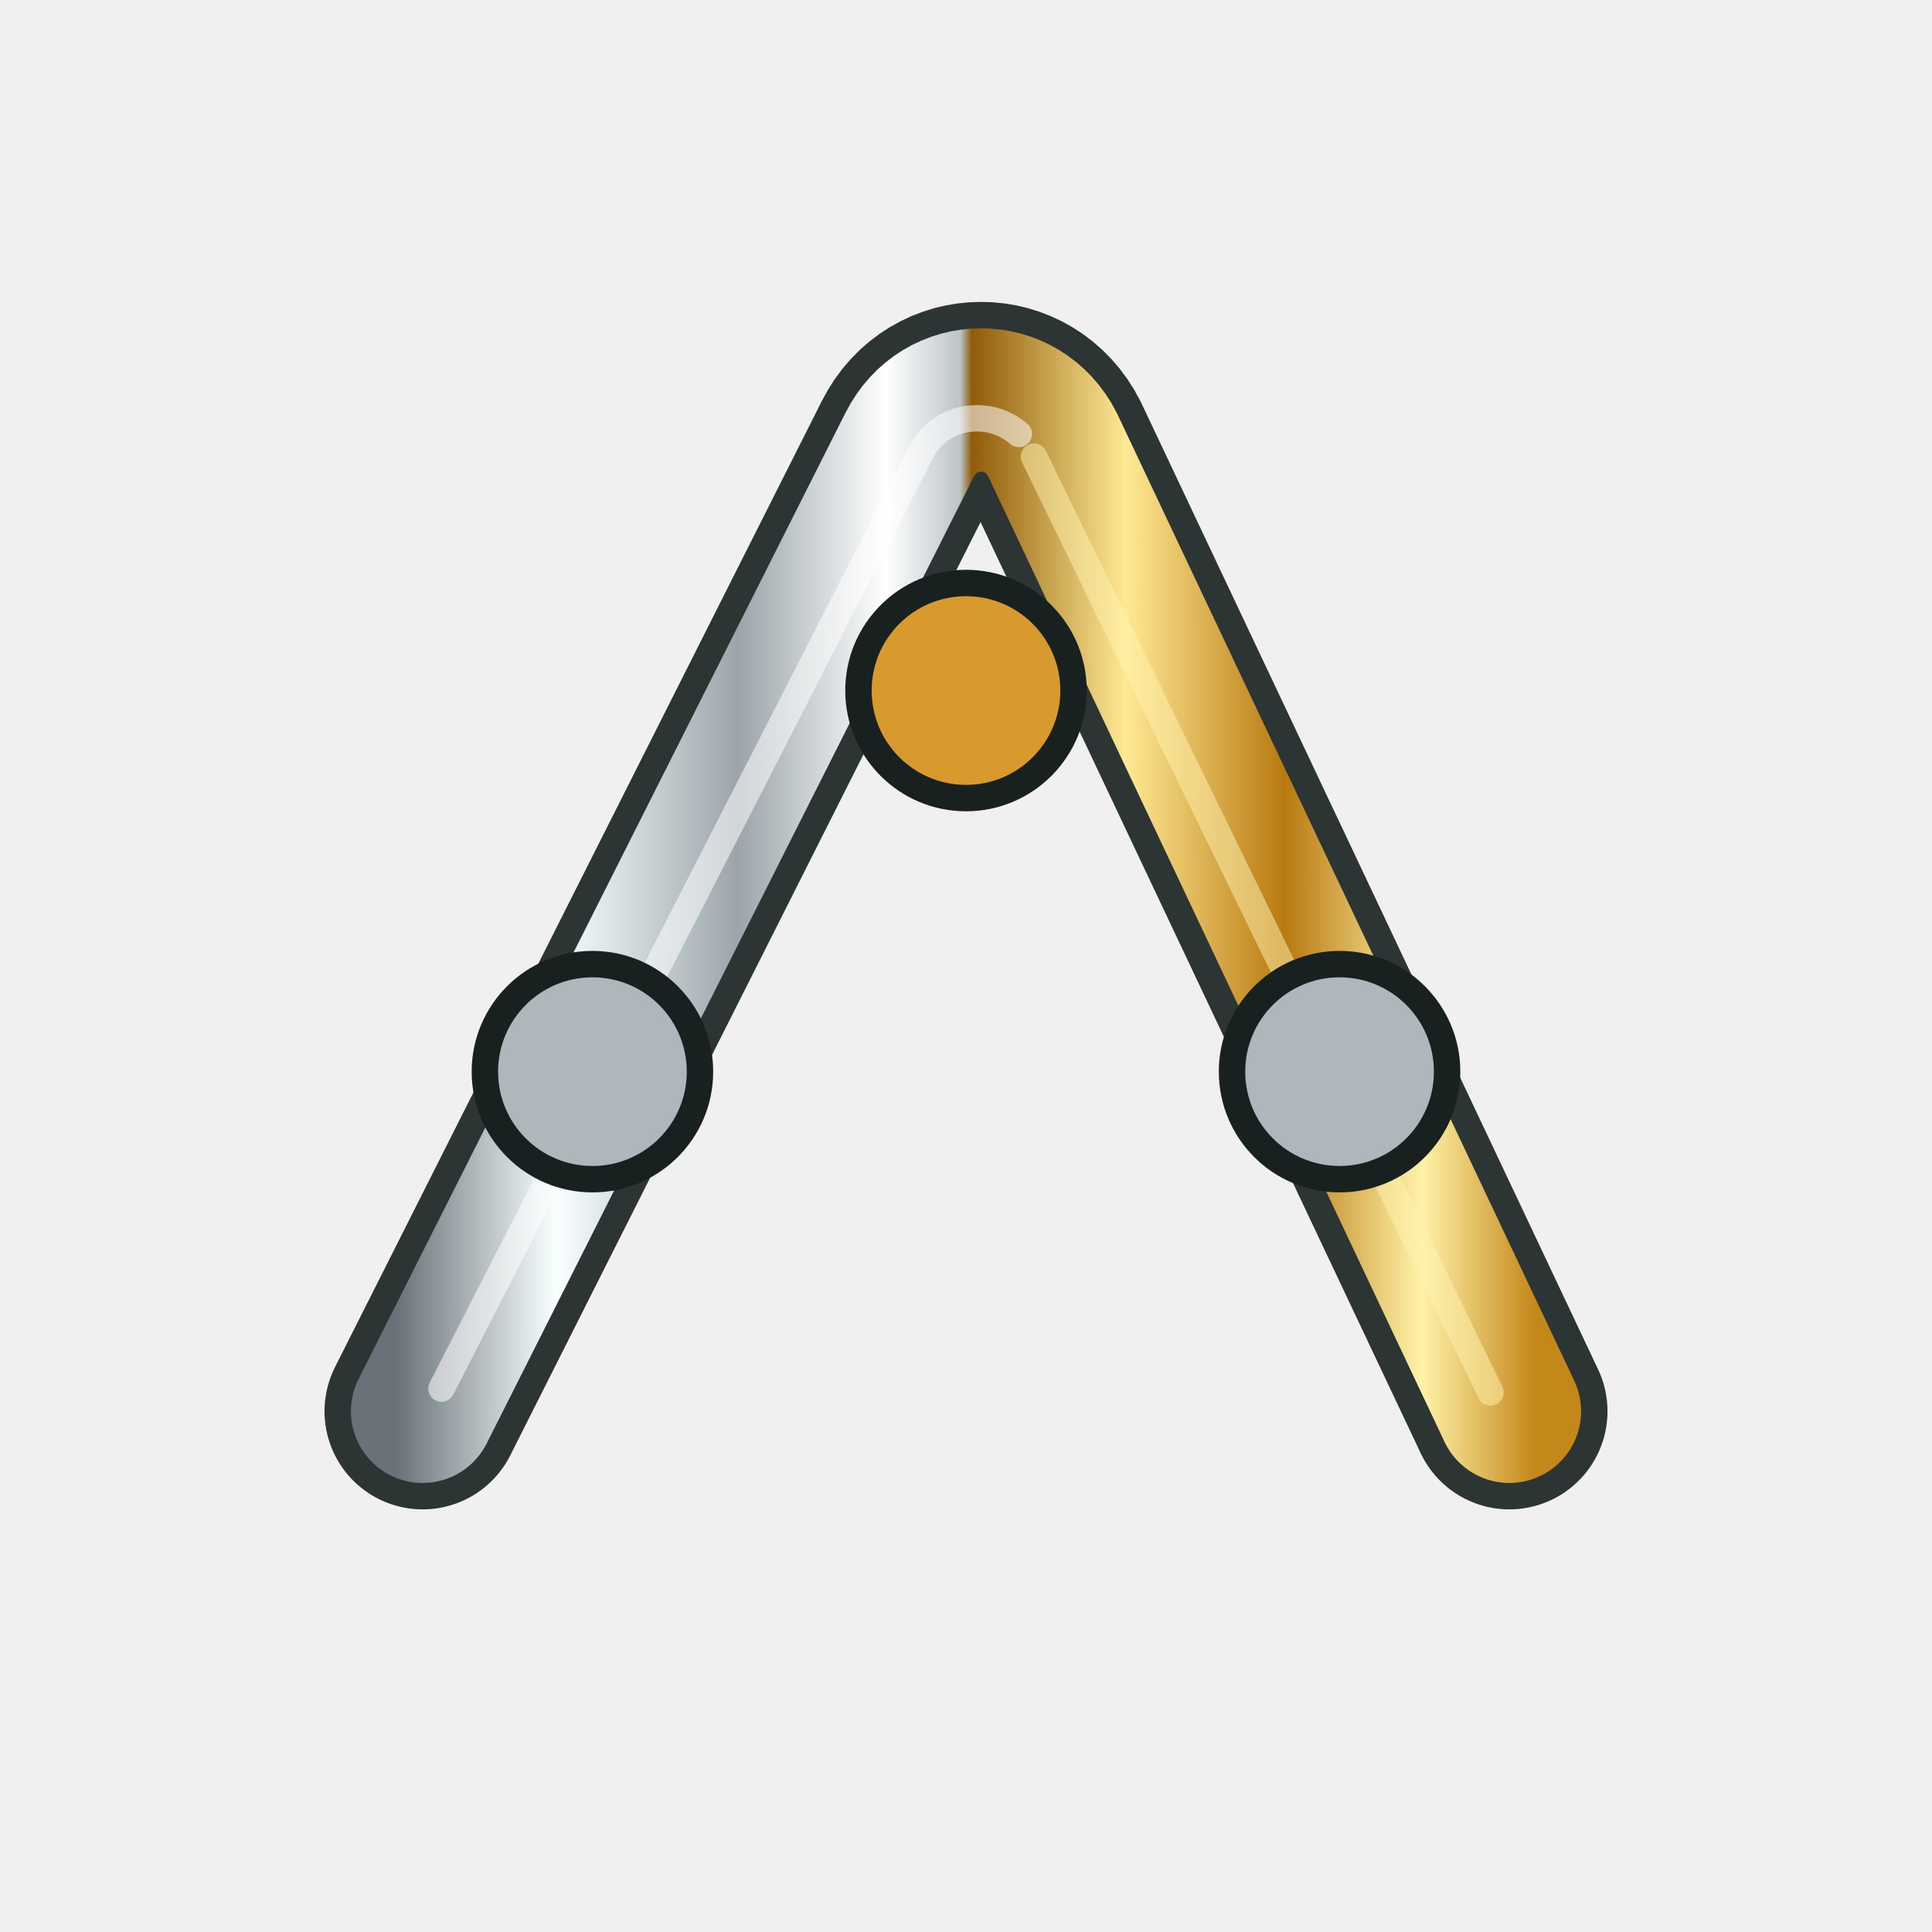
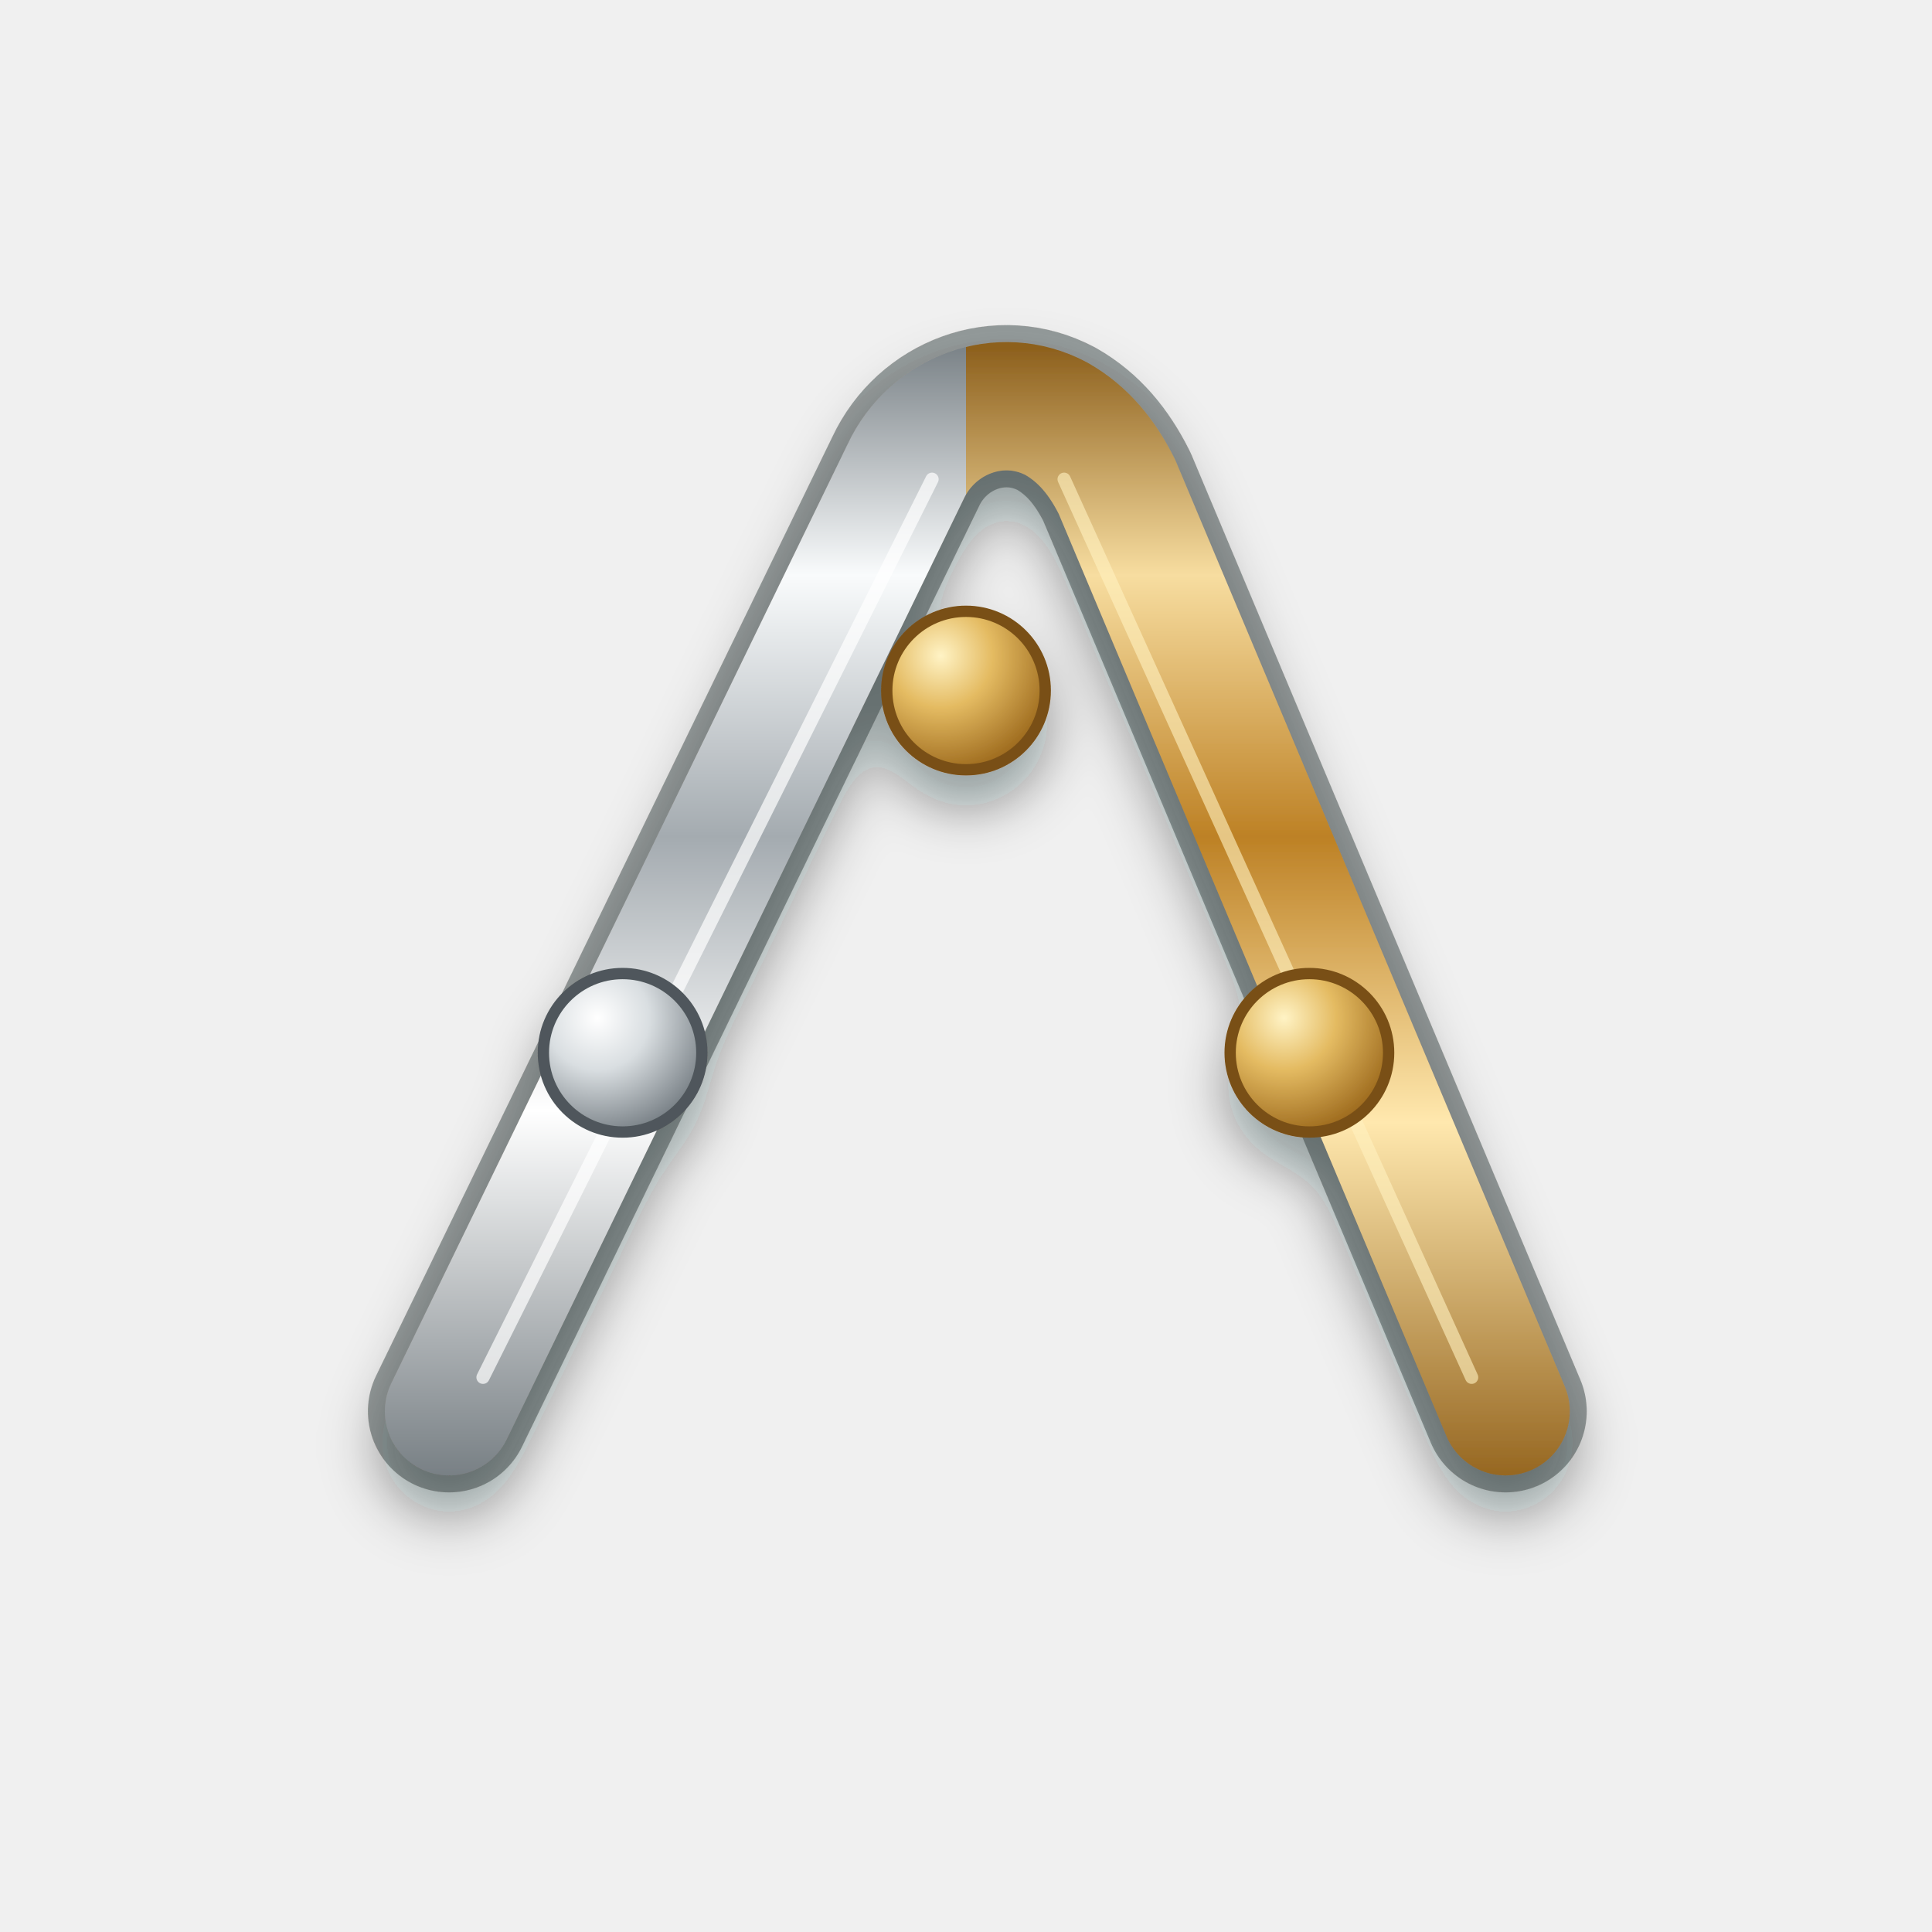
<svg xmlns="http://www.w3.org/2000/svg" viewBox="0 0 512 512">
  <defs>
-     <linearGradient id="metal" x1="105" y1="0" x2="407" y2="0" gradientUnits="userSpaceOnUse">
-       <stop offset="0" stop-color="#687278" />
-       <stop offset="0.14" stop-color="#f9ffff" />
-       <stop offset="0.3" stop-color="#9ba5aa" />
-       <stop offset="0.43" stop-color="#ffffff" />
-       <stop offset="0.495" stop-color="#bcc4c8" />
-       <stop offset="0.505" stop-color="#8f5b09" />
-       <stop offset="0.64" stop-color="#ffe994" />
-       <stop offset="0.78" stop-color="#b87910" />
-       <stop offset="0.9" stop-color="#fff2a8" />
-       <stop offset="1" stop-color="#c48719" />
+     <linearGradient id="silver" x1="0" y1="92" x2="0" y2="394" gradientUnits="userSpaceOnUse">
+       <stop stop-color="#7b8388" />
+       <stop offset=".2" stop-color="#f9fbfc" />
+       <stop offset=".43" stop-color="#a4abb0" />
+       <stop offset=".67" stop-color="#ffffff" />
+       <stop offset="1" stop-color="#747c81" />
    </linearGradient>
-     <radialGradient id="gold" cx="0" cy="0" r="1" gradientTransform="translate(247 173) rotate(52) scale(45)">
-       <stop stop-color="#fff4ba" />
-       <stop offset="1" stop-color="#d89a2f" />
+     <linearGradient id="gold" x1="0" y1="92" x2="0" y2="394" gradientUnits="userSpaceOnUse">
+       <stop stop-color="#8d601d" />
+       <stop offset=".2" stop-color="#f7dda0" />
+       <stop offset=".43" stop-color="#bd8125" />
+       <stop offset=".68" stop-color="#ffe8ae" />
+       <stop offset="1" stop-color="#93631d" />
+     </linearGradient>
+     <radialGradient id="silverStud" cx=".34" cy=".28" r=".78">
+       <stop stop-color="#ffffff" />
+       <stop offset=".42" stop-color="#d9dee1" />
+       <stop offset="1" stop-color="#727a80" />
    </radialGradient>
-     <radialGradient id="silver" cx="0" cy="0" r="1" gradientTransform="translate(151 269) rotate(52) scale(42)">
-       <stop stop-color="#ffffff" />
-       <stop offset="1" stop-color="#aeb8bc" />
+     <radialGradient id="goldStud" cx=".34" cy=".28" r=".78">
+       <stop stop-color="#fff3c5" />
+       <stop offset=".42" stop-color="#e4bb62" />
+       <stop offset="1" stop-color="#986418" />
    </radialGradient>
+     <clipPath id="left">
+       <rect width="256" height="512" />
+     </clipPath>
+     <clipPath id="right">
+       <rect x="256" width="256" height="512" />
+     </clipPath>
+     <filter id="shadow" x="-25%" y="-25%" width="150%" height="160%">
+       <feDropShadow dx="0" dy="9" stdDeviation="7" flood-color="#101614" flood-opacity=".38" />
+     </filter>
  </defs>
-   <path d="M112 374 241 118c8-16 30-16 38 0l121 256" fill="none" stroke="#18211f" stroke-opacity=".9" stroke-width="52" stroke-linecap="round" stroke-linejoin="round" />
-   <path d="M112 374 241 118c8-16 30-16 38 0l121 256" fill="none" stroke="url(#metal)" stroke-width="38" stroke-linecap="round" stroke-linejoin="round" />
-   <path d="M117 368 244 120c5-10 18-12 26-5" fill="none" stroke="#ffffff" stroke-opacity=".55" stroke-width="7" stroke-linecap="round" />
-   <path d="M274 121 395 369" fill="none" stroke="#fff3b0" stroke-opacity=".52" stroke-width="7" stroke-linecap="round" />
-   <circle cx="157" cy="284" r="32" fill="#18211f" />
-   <circle cx="256" cy="183" r="32" fill="#18211f" />
-   <circle cx="355" cy="284" r="32" fill="#18211f" />
-   <circle cx="157" cy="284" r="25" fill="url(#silver)" />
-   <circle cx="256" cy="183" r="25" fill="url(#gold)" />
-   <circle cx="355" cy="284" r="25" fill="url(#silver)" />
+   <g filter="url(#shadow)">
+     <path d="M119 374 240 125c7-15 25-22 40-14 7 4 12 10 16 18l103 245" fill="none" stroke="#202725" stroke-opacity=".42" stroke-width="43" stroke-linecap="round" stroke-linejoin="round" />
+     <path d="M119 374 240 125c7-15 25-22 40-14 7 4 12 10 16 18l103 245" fill="none" stroke="url(#silver)" stroke-width="34" stroke-linecap="round" stroke-linejoin="round" clip-path="url(#left)" />
+     <path d="M119 374 240 125c7-15 25-22 40-14 7 4 12 10 16 18l103 245" fill="none" stroke="url(#gold)" stroke-width="34" stroke-linecap="round" stroke-linejoin="round" clip-path="url(#right)" />
+     <path d="M128 365 247 127" fill="none" stroke="#ffffff" stroke-opacity=".7" stroke-width="3.5" stroke-linecap="round" />
+     <path d="M282 127 390 365" fill="none" stroke="#fff0bf" stroke-opacity=".62" stroke-width="3.5" stroke-linecap="round" />
+     <circle cx="165" cy="279" r="21" fill="url(#silverStud)" stroke="#4f575b" stroke-width="3" />
+     <circle cx="256" cy="183" r="21" fill="url(#goldStud)" stroke="#795017" stroke-width="3" />
+     <circle cx="347" cy="279" r="21" fill="url(#goldStud)" stroke="#795017" stroke-width="3" />
+   </g>
</svg>
